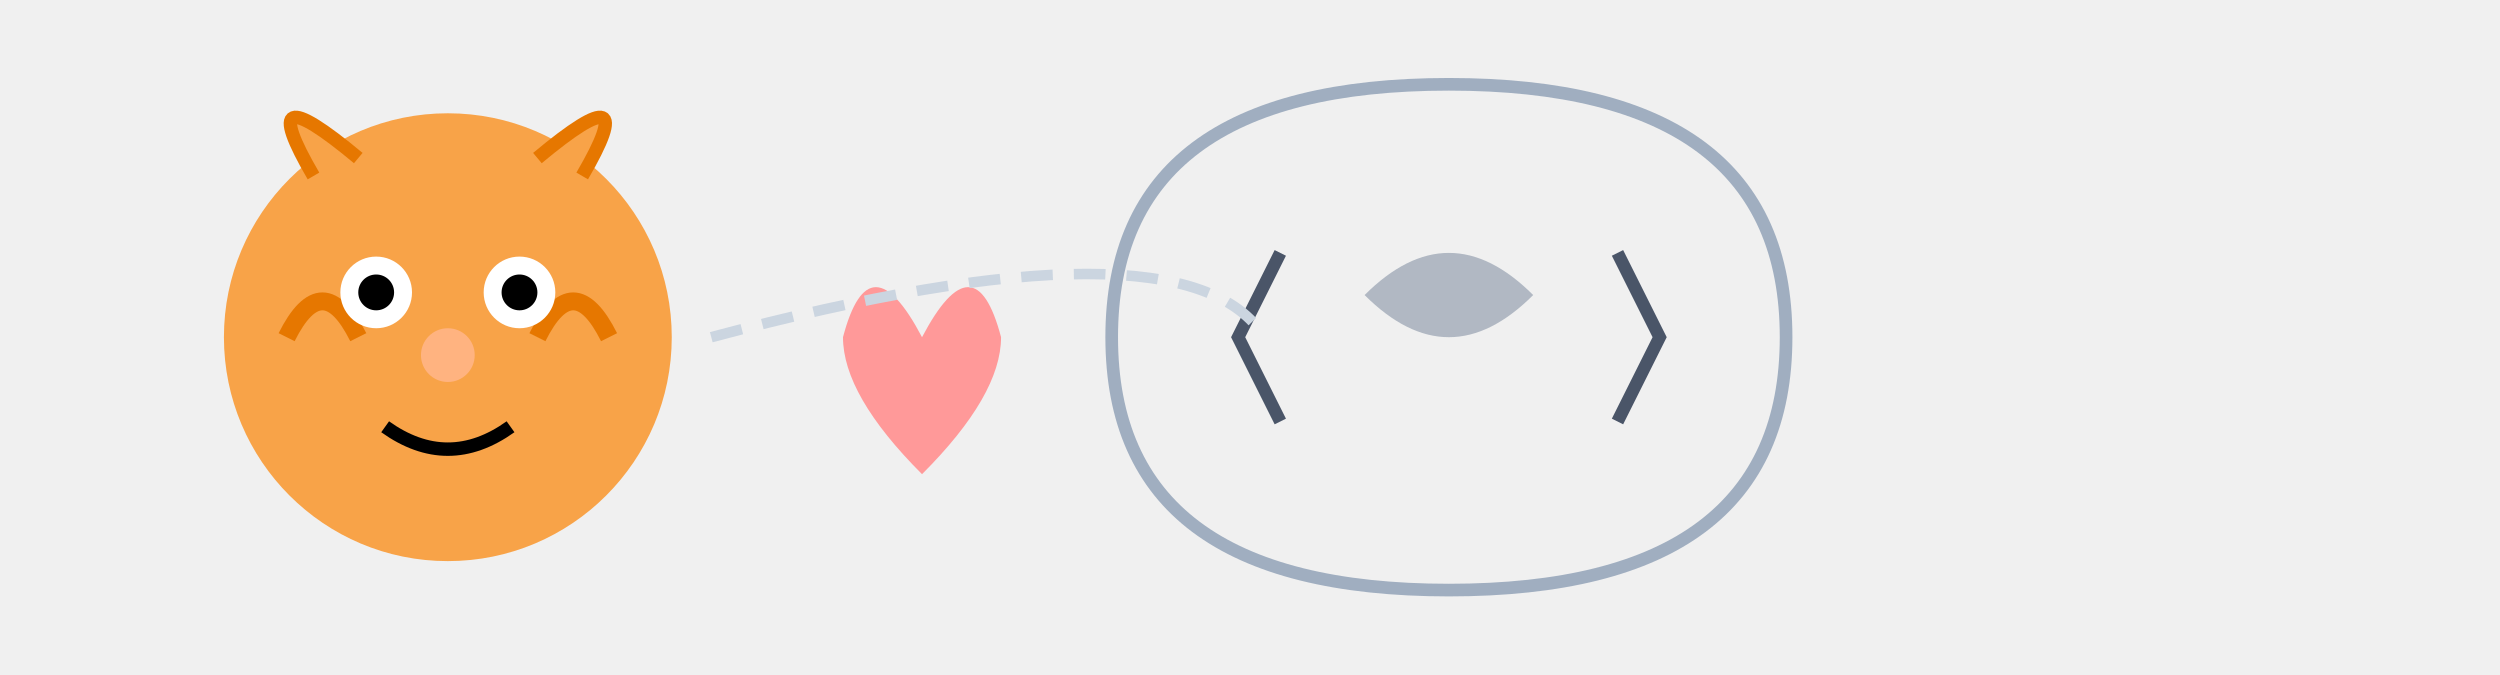
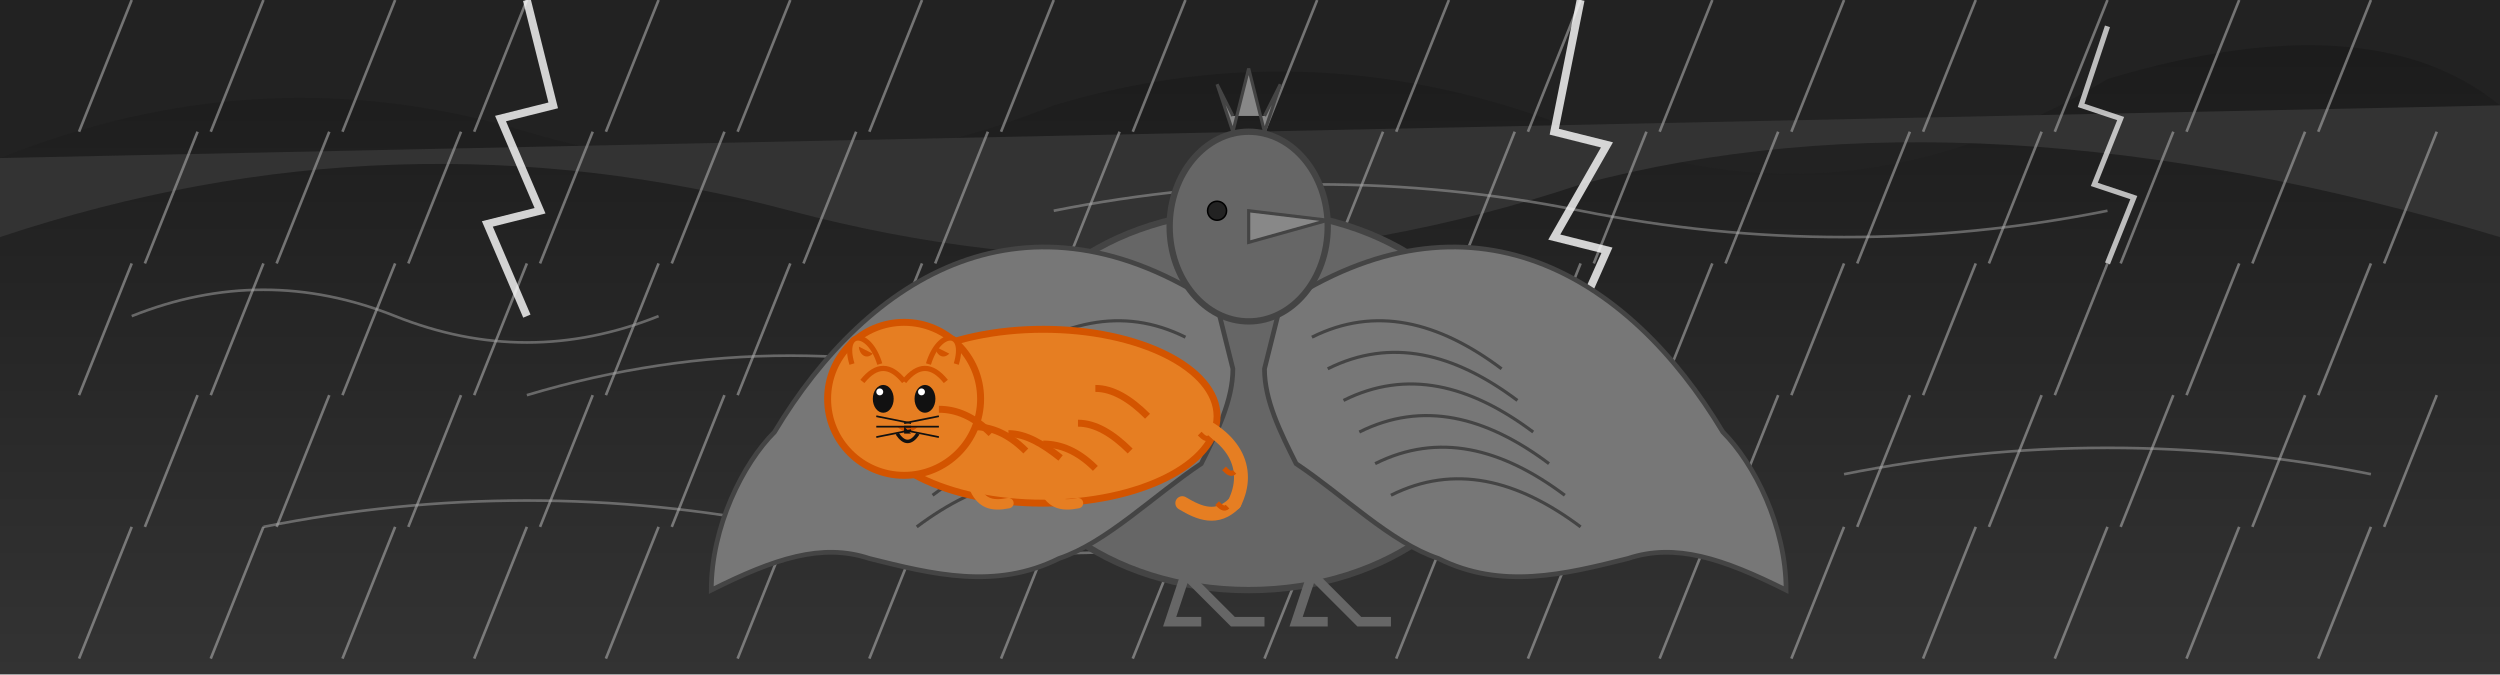
- <svg xmlns="http://www.w3.org/2000/svg" version="1.1" width="949" height="256" viewbox="0 0 949 256">
-   <g transform="translate(170, 128) scale(3.4)">
-     <circle cx="0" cy="0" r="25" fill="#f8a348" />
-     <path d="M-15 -18 Q-22 -30 -10 -20" fill="#f8a348" stroke="#e67700" stroke-width="1.5" />
-     <path d="M15 -18 Q22 -30 10 -20" fill="#f8a348" stroke="#e67700" stroke-width="1.5" />
-     <path d="M-18 0 Q-14 -8 -10 0" stroke="#e67700" stroke-width="2" fill="none" />
-     <path d="M18 0 Q14 -8 10 0" stroke="#e67700" stroke-width="2" fill="none" />
-     <circle cx="-8" cy="-5" r="4" fill="white" />
-     <circle cx="8" cy="-5" r="4" fill="white" />
-     <circle cx="-8" cy="-5" r="2" fill="black" />
-     <circle cx="8" cy="-5" r="2" fill="black" />
-     <circle cx="0" cy="2" r="3" fill="#ffb380" />
-     <path d="M-7 10 Q0 15 7 10" stroke="black" stroke-width="1.5" fill="none" />
+ <svg xmlns="http://www.w3.org/2000/svg" viewBox="0 0 949 256">
+   <defs>
+     <linearGradient id="skyGradient" x1="0%" y1="0%" x2="0%" y2="100%">
+       <stop offset="0%" stop-color="#1a1a1a" stop-opacity="1" />
+       <stop offset="100%" stop-color="#333333" stop-opacity="1" />
+     </linearGradient>
+     <style>
+       @media (prefers-color-scheme: dark) {
+         .sky { fill: #0a0a0a; }
+         .lightning { opacity: 0.9; }
+         .rain { opacity: 0.8; }
+       }
+       
+       /* Gray mode styles */
+       @media (prefers-color-scheme: light) {
+         .sky { fill: #444444; }
+         .lightning { opacity: 0.7; }
+         .rain { opacity: 0.6; }
+       }
+     </style>
+   </defs>
+   <rect class="sky" width="949" height="256" fill="url(#skyGradient)" />
+   <path d="M0,60 Q100,20 200,50 Q300,80 400,40 Q500,10 600,50 Q700,90 800,30 Q900,0 949,40 L949,0 L0,0 Z" fill="#222222" />
+   <path d="M0,90 Q150,40 300,80 Q450,120 600,70 Q750,30 949,90 L949,40 L0,60 Z" fill="#333333" />
+   <g class="rain">
+     <g opacity="0.6">
+       <line x1="50" y1="0" x2="30" y2="50" stroke="#aaaaaa" stroke-width="1" />
+       <line x1="100" y1="0" x2="80" y2="50" stroke="#aaaaaa" stroke-width="1" />
+       <line x1="150" y1="0" x2="130" y2="50" stroke="#aaaaaa" stroke-width="1" />
+       <line x1="200" y1="0" x2="180" y2="50" stroke="#aaaaaa" stroke-width="1" />
+       <line x1="250" y1="0" x2="230" y2="50" stroke="#aaaaaa" stroke-width="1" />
+       <line x1="300" y1="0" x2="280" y2="50" stroke="#aaaaaa" stroke-width="1" />
+       <line x1="350" y1="0" x2="330" y2="50" stroke="#aaaaaa" stroke-width="1" />
+       <line x1="400" y1="0" x2="380" y2="50" stroke="#aaaaaa" stroke-width="1" />
+       <line x1="450" y1="0" x2="430" y2="50" stroke="#aaaaaa" stroke-width="1" />
+       <line x1="500" y1="0" x2="480" y2="50" stroke="#aaaaaa" stroke-width="1" />
+       <line x1="550" y1="0" x2="530" y2="50" stroke="#aaaaaa" stroke-width="1" />
+       <line x1="600" y1="0" x2="580" y2="50" stroke="#aaaaaa" stroke-width="1" />
+       <line x1="650" y1="0" x2="630" y2="50" stroke="#aaaaaa" stroke-width="1" />
+       <line x1="700" y1="0" x2="680" y2="50" stroke="#aaaaaa" stroke-width="1" />
+       <line x1="750" y1="0" x2="730" y2="50" stroke="#aaaaaa" stroke-width="1" />
+       <line x1="800" y1="0" x2="780" y2="50" stroke="#aaaaaa" stroke-width="1" />
+       <line x1="850" y1="0" x2="830" y2="50" stroke="#aaaaaa" stroke-width="1" />
+       <line x1="900" y1="0" x2="880" y2="50" stroke="#aaaaaa" stroke-width="1" />
+     </g>
+     <g opacity="0.6">
+       <line x1="75" y1="50" x2="55" y2="100" stroke="#aaaaaa" stroke-width="1" />
+       <line x1="125" y1="50" x2="105" y2="100" stroke="#aaaaaa" stroke-width="1" />
+       <line x1="175" y1="50" x2="155" y2="100" stroke="#aaaaaa" stroke-width="1" />
+       <line x1="225" y1="50" x2="205" y2="100" stroke="#aaaaaa" stroke-width="1" />
+       <line x1="275" y1="50" x2="255" y2="100" stroke="#aaaaaa" stroke-width="1" />
+       <line x1="325" y1="50" x2="305" y2="100" stroke="#aaaaaa" stroke-width="1" />
+       <line x1="375" y1="50" x2="355" y2="100" stroke="#aaaaaa" stroke-width="1" />
+       <line x1="425" y1="50" x2="405" y2="100" stroke="#aaaaaa" stroke-width="1" />
+       <line x1="475" y1="50" x2="455" y2="100" stroke="#aaaaaa" stroke-width="1" />
+       <line x1="525" y1="50" x2="505" y2="100" stroke="#aaaaaa" stroke-width="1" />
+       <line x1="575" y1="50" x2="555" y2="100" stroke="#aaaaaa" stroke-width="1" />
+       <line x1="625" y1="50" x2="605" y2="100" stroke="#aaaaaa" stroke-width="1" />
+       <line x1="675" y1="50" x2="655" y2="100" stroke="#aaaaaa" stroke-width="1" />
+       <line x1="725" y1="50" x2="705" y2="100" stroke="#aaaaaa" stroke-width="1" />
+       <line x1="775" y1="50" x2="755" y2="100" stroke="#aaaaaa" stroke-width="1" />
+       <line x1="825" y1="50" x2="805" y2="100" stroke="#aaaaaa" stroke-width="1" />
+       <line x1="875" y1="50" x2="855" y2="100" stroke="#aaaaaa" stroke-width="1" />
+       <line x1="925" y1="50" x2="905" y2="100" stroke="#aaaaaa" stroke-width="1" />
+     </g>
+     <g opacity="0.6">
+       <line x1="50" y1="100" x2="30" y2="150" stroke="#aaaaaa" stroke-width="1" />
+       <line x1="100" y1="100" x2="80" y2="150" stroke="#aaaaaa" stroke-width="1" />
+       <line x1="150" y1="100" x2="130" y2="150" stroke="#aaaaaa" stroke-width="1" />
+       <line x1="200" y1="100" x2="180" y2="150" stroke="#aaaaaa" stroke-width="1" />
+       <line x1="250" y1="100" x2="230" y2="150" stroke="#aaaaaa" stroke-width="1" />
+       <line x1="300" y1="100" x2="280" y2="150" stroke="#aaaaaa" stroke-width="1" />
+       <line x1="350" y1="100" x2="330" y2="150" stroke="#aaaaaa" stroke-width="1" />
+       <line x1="400" y1="100" x2="380" y2="150" stroke="#aaaaaa" stroke-width="1" />
+       <line x1="450" y1="100" x2="430" y2="150" stroke="#aaaaaa" stroke-width="1" />
+       <line x1="500" y1="100" x2="480" y2="150" stroke="#aaaaaa" stroke-width="1" />
+       <line x1="550" y1="100" x2="530" y2="150" stroke="#aaaaaa" stroke-width="1" />
+       <line x1="600" y1="100" x2="580" y2="150" stroke="#aaaaaa" stroke-width="1" />
+       <line x1="650" y1="100" x2="630" y2="150" stroke="#aaaaaa" stroke-width="1" />
+       <line x1="700" y1="100" x2="680" y2="150" stroke="#aaaaaa" stroke-width="1" />
+       <line x1="750" y1="100" x2="730" y2="150" stroke="#aaaaaa" stroke-width="1" />
+       <line x1="800" y1="100" x2="780" y2="150" stroke="#aaaaaa" stroke-width="1" />
+       <line x1="850" y1="100" x2="830" y2="150" stroke="#aaaaaa" stroke-width="1" />
+       <line x1="900" y1="100" x2="880" y2="150" stroke="#aaaaaa" stroke-width="1" />
+     </g>
+     <g opacity="0.6">
+       <line x1="75" y1="150" x2="55" y2="200" stroke="#aaaaaa" stroke-width="1" />
+       <line x1="125" y1="150" x2="105" y2="200" stroke="#aaaaaa" stroke-width="1" />
+       <line x1="175" y1="150" x2="155" y2="200" stroke="#aaaaaa" stroke-width="1" />
+       <line x1="225" y1="150" x2="205" y2="200" stroke="#aaaaaa" stroke-width="1" />
+       <line x1="275" y1="150" x2="255" y2="200" stroke="#aaaaaa" stroke-width="1" />
+       <line x1="325" y1="150" x2="305" y2="200" stroke="#aaaaaa" stroke-width="1" />
+       <line x1="375" y1="150" x2="355" y2="200" stroke="#aaaaaa" stroke-width="1" />
+       <line x1="425" y1="150" x2="405" y2="200" stroke="#aaaaaa" stroke-width="1" />
+       <line x1="475" y1="150" x2="455" y2="200" stroke="#aaaaaa" stroke-width="1" />
+       <line x1="525" y1="150" x2="505" y2="200" stroke="#aaaaaa" stroke-width="1" />
+       <line x1="575" y1="150" x2="555" y2="200" stroke="#aaaaaa" stroke-width="1" />
+       <line x1="625" y1="150" x2="605" y2="200" stroke="#aaaaaa" stroke-width="1" />
+       <line x1="675" y1="150" x2="655" y2="200" stroke="#aaaaaa" stroke-width="1" />
+       <line x1="725" y1="150" x2="705" y2="200" stroke="#aaaaaa" stroke-width="1" />
+       <line x1="775" y1="150" x2="755" y2="200" stroke="#aaaaaa" stroke-width="1" />
+       <line x1="825" y1="150" x2="805" y2="200" stroke="#aaaaaa" stroke-width="1" />
+       <line x1="875" y1="150" x2="855" y2="200" stroke="#aaaaaa" stroke-width="1" />
+       <line x1="925" y1="150" x2="905" y2="200" stroke="#aaaaaa" stroke-width="1" />
+     </g>
+     <g opacity="0.6">
+       <line x1="50" y1="200" x2="30" y2="250" stroke="#aaaaaa" stroke-width="1" />
+       <line x1="100" y1="200" x2="80" y2="250" stroke="#aaaaaa" stroke-width="1" />
+       <line x1="150" y1="200" x2="130" y2="250" stroke="#aaaaaa" stroke-width="1" />
+       <line x1="200" y1="200" x2="180" y2="250" stroke="#aaaaaa" stroke-width="1" />
+       <line x1="250" y1="200" x2="230" y2="250" stroke="#aaaaaa" stroke-width="1" />
+       <line x1="300" y1="200" x2="280" y2="250" stroke="#aaaaaa" stroke-width="1" />
+       <line x1="350" y1="200" x2="330" y2="250" stroke="#aaaaaa" stroke-width="1" />
+       <line x1="400" y1="200" x2="380" y2="250" stroke="#aaaaaa" stroke-width="1" />
+       <line x1="450" y1="200" x2="430" y2="250" stroke="#aaaaaa" stroke-width="1" />
+       <line x1="500" y1="200" x2="480" y2="250" stroke="#aaaaaa" stroke-width="1" />
+       <line x1="550" y1="200" x2="530" y2="250" stroke="#aaaaaa" stroke-width="1" />
+       <line x1="600" y1="200" x2="580" y2="250" stroke="#aaaaaa" stroke-width="1" />
+       <line x1="650" y1="200" x2="630" y2="250" stroke="#aaaaaa" stroke-width="1" />
+       <line x1="700" y1="200" x2="680" y2="250" stroke="#aaaaaa" stroke-width="1" />
+       <line x1="750" y1="200" x2="730" y2="250" stroke="#aaaaaa" stroke-width="1" />
+       <line x1="800" y1="200" x2="780" y2="250" stroke="#aaaaaa" stroke-width="1" />
+       <line x1="850" y1="200" x2="830" y2="250" stroke="#aaaaaa" stroke-width="1" />
+       <line x1="900" y1="200" x2="880" y2="250" stroke="#aaaaaa" stroke-width="1" />
+     </g>
  </g>
-   <path d="M320 128 Q330 90 350 128 Q370 90 380 128 Q380 150 350 180 Q320 150 320 128" fill="#ff9999" />
-   <g transform="translate(550, 128) scale(3.2)">
-     <path d="M0 -30 Q40 -30 40 0 Q40 30 0 30 Q-40 30 -40 0 Q-40 -30 0 -30" fill="none" stroke="#a0aec0" stroke-width="1.5" />
-     <path d="M-20 -10 L-25 0 L-20 10" stroke="#4a5568" stroke-width="1.5" fill="none" />
-     <path d="M20 -10 L25 0 L20 10" stroke="#4a5568" stroke-width="1.5" fill="none" />
-     <path d="M-10 -5 Q0 -15 10 -5 Q0 5 -10 -5" fill="#718096" opacity="0.5" />
+   <path d="M50,120 Q100,100 150,120 Q200,140 250,120" fill="none" stroke="#aaaaaa" stroke-width="1" opacity="0.5" />
+   <path d="M200,150 Q300,120 400,150 Q500,180 600,150" fill="none" stroke="#aaaaaa" stroke-width="1" opacity="0.5" />
+   <path d="M400,80 Q500,60 600,80 Q700,100 800,80" fill="none" stroke="#aaaaaa" stroke-width="1" opacity="0.5" />
+   <path d="M700,180 Q800,160 900,180" fill="none" stroke="#aaaaaa" stroke-width="1" opacity="0.5" />
+   <path d="M100,200 Q200,180 300,200 Q400,220 500,200" fill="none" stroke="#aaaaaa" stroke-width="1" opacity="0.5" />
+   <g class="lightning">
+     <path d="M200,0 L210,40 L190,45 L205,80 L185,85 L200,120" fill="none" stroke="#ffffff" stroke-width="3" opacity="0.8" />
+     <path d="M600,0 L590,50 L610,55 L590,90 L610,95 L590,140" fill="none" stroke="#ffffff" stroke-width="3" opacity="0.8" />
+     <path d="M800,10 L790,40 L805,45 L795,70 L810,75 L800,100" fill="none" stroke="#ffffff" stroke-width="2" opacity="0.7" />
  </g>
-   <path d="M270 128 Q450 80 480 128" stroke="#cbd5e0" stroke-width="4" stroke-dasharray="12,8" fill="none" />
+   <g transform="translate(474, 128) scale(1.2)">
+     <ellipse cx="0" cy="20" rx="80" ry="60" fill="#666666" stroke="#444444" stroke-width="2" />
+     <path d="M-10,-10               C-70,-50 -120,-20 -150,30               C-160,40 -170,60 -170,80               C-150,70 -135,65 -120,70              C-100,75 -80,80 -60,70              C-45,65 -30,50 -15,40              C-10,30 -5,20 -5,10 Z" fill="#777777" stroke="#444444" stroke-width="1.5" />
+     <path d="M-20,0 C-40,-10 -60,-5 -80,10" fill="none" stroke="#444444" stroke-width="1" />
+     <path d="M-25,10 C-45,0 -65,5 -85,20" fill="none" stroke="#444444" stroke-width="1" />
+     <path d="M-30,20 C-50,10 -70,15 -90,30" fill="none" stroke="#444444" stroke-width="1" />
+     <path d="M-35,30 C-55,20 -75,25 -95,40" fill="none" stroke="#444444" stroke-width="1" />
+     <path d="M-40,40 C-60,30 -80,35 -100,50" fill="none" stroke="#444444" stroke-width="1" />
+     <path d="M-45,50 C-65,40 -85,45 -105,60" fill="none" stroke="#444444" stroke-width="1" />
+     <path d="M10,-10               C70,-50 120,-20 150,30               C160,40 170,60 170,80               C150,70 135,65 120,70              C100,75 80,80 60,70              C45,65 30,50 15,40              C10,30 5,20 5,10 Z" fill="#777777" stroke="#444444" stroke-width="1.5" />
+     <path d="M20,0 C40,-10 60,-5 80,10" fill="none" stroke="#444444" stroke-width="1" />
+     <path d="M25,10 C45,0 65,5 85,20" fill="none" stroke="#444444" stroke-width="1" />
+     <path d="M30,20 C50,10 70,15 90,30" fill="none" stroke="#444444" stroke-width="1" />
+     <path d="M35,30 C55,20 75,25 95,40" fill="none" stroke="#444444" stroke-width="1" />
+     <path d="M40,40 C60,30 80,35 100,50" fill="none" stroke="#444444" stroke-width="1" />
+     <path d="M45,50 C65,40 85,45 105,60" fill="none" stroke="#444444" stroke-width="1" />
+     <ellipse cx="0" cy="-35" rx="25" ry="30" fill="#666666" stroke="#444444" stroke-width="2" />
+     <path d="M0,-40 L25,-37 L0,-30 Z" fill="#888888" stroke="#444444" stroke-width="1" />
+     <path d="M-5,-70 L-10,-80 L-5,-65 L0,-85 L5,-65 L10,-80 L5,-70" fill="#888888" stroke="#444444" stroke-width="1" />
+     <circle cx="-10" cy="-40" r="3" fill="#222222" stroke="#000000" stroke-width="0.5" />
+     <path d="M-20,75 L-25,90 L-15,90 M-20,75 L-5,90 L5,90" fill="none" stroke="#666666" stroke-width="3" />
+     <path d="M20,75 L15,90 L25,90 M20,75 L35,90 L45,90" fill="none" stroke="#666666" stroke-width="3" />
+     <g transform="translate(-65, 25) scale(1.1) rotate(0)">
+       <ellipse cx="0" cy="0" rx="50" ry="25" fill="#e67e22" stroke="#d35400" stroke-width="2" />
+       <circle cx="-40" cy="-5" r="22" fill="#e67e22" stroke="#d35400" stroke-width="2" />
+       <path d="M30,0 C25,-5 20,-8 15,-8" fill="none" stroke="#d35400" stroke-width="2" />
+       <path d="M25,10 C20,5 15,2 10,2" fill="none" stroke="#d35400" stroke-width="2" />
+       <path d="M15,15 C10,10 5,8 0,8" fill="none" stroke="#d35400" stroke-width="2" />
+       <path d="M5,12 C0,8 -5,5 -10,5" fill="none" stroke="#d35400" stroke-width="2" />
+       <path d="M-5,10 C-10,5 -15,3 -20,3" fill="none" stroke="#d35400" stroke-width="2" />
+       <path d="M-15,5 C-20,0 -25,-2 -30,-2" fill="none" stroke="#d35400" stroke-width="2" />
+       <path d="M-52,-10 C-48,-15 -44,-15 -40,-10" fill="none" stroke="#d35400" stroke-width="1.5" />
+       <path d="M-40,-10 C-36,-15 -32,-15 -28,-10" fill="none" stroke="#d35400" stroke-width="1.5" />
+       <path d="M-55,-15 C-58,-25 -50,-25 -47,-15" fill="#e67e22" stroke="#d35400" stroke-width="1.5" />
+       <path d="M-33,-15 C-30,-25 -22,-25 -25,-15" fill="#e67e22" stroke="#d35400" stroke-width="1.5" />
+       <path d="M-53,-20 C-53,-18 -51,-16 -49,-18" fill="#d35400" stroke="none" />
+       <path d="M-31,-20 C-31,-18 -29,-16 -27,-18" fill="#d35400" stroke="none" />
+       <ellipse cx="-46" cy="-5" rx="3" ry="4" fill="#111111" />
+       <ellipse cx="-34" cy="-5" rx="3" ry="4" fill="#111111" />
+       <circle cx="-47" cy="-7" r="1" fill="#ffffff" />
+       <circle cx="-35" cy="-7" r="1" fill="#ffffff" />
+       <path d="M-42,3 C-40,5 -38,5 -36,3" fill="#d35400" />
+       <path d="M-40,3 L-40,5 L-38,5 Z" fill="#111111" />
+       <path d="M-42,5 C-40,8 -38,8 -36,5" fill="none" stroke="#111111" stroke-width="1" />
+       <path d="M-38,2 L-48,0" fill="none" stroke="#111111" stroke-width="0.5" />
+       <path d="M-38,3 L-48,3" fill="none" stroke="#111111" stroke-width="0.5" />
+       <path d="M-38,4 L-48,6" fill="none" stroke="#111111" stroke-width="0.5" />
+       <path d="M-40,2 L-30,0" fill="none" stroke="#111111" stroke-width="0.5" />
+       <path d="M-40,3 L-30,3" fill="none" stroke="#111111" stroke-width="0.5" />
+       <path d="M-40,4 L-30,6" fill="none" stroke="#111111" stroke-width="0.5" />
+       <path d="M-20,20 C-18,25 -15,26 -10,25" fill="none" stroke="#e67e22" stroke-width="3" stroke-linecap="round" />
+       <path d="M0,20 C2,25 5,26 10,25" fill="none" stroke="#e67e22" stroke-width="3" stroke-linecap="round" />
+       <path d="M-15,15 C-13,20 -10,21 -5,20" fill="none" stroke="#e67e22" stroke-width="3" stroke-linecap="round" />
+       <path d="M5,15 C7,20 10,21 15,20" fill="none" stroke="#e67e22" stroke-width="3" stroke-linecap="round" />
+       <path d="M40,0 C55,5 60,15 55,25" fill="none" stroke="#e67e22" stroke-width="4" stroke-linecap="round" />
+       <path d="M55,25 C50,30 45,28 40,25" fill="none" stroke="#e67e22" stroke-width="4" stroke-linecap="round" />
+       <path d="M45,5 C46,6 47,7 48,6" fill="none" stroke="#d35400" stroke-width="1.5" />
+       <path d="M52,15 C53,16 54,17 55,16" fill="none" stroke="#d35400" stroke-width="1.5" />
+       <path d="M50,25 C51,26 52,27 53,26" fill="none" stroke="#d35400" stroke-width="1.5" />
+     </g>
+   </g>
</svg>
